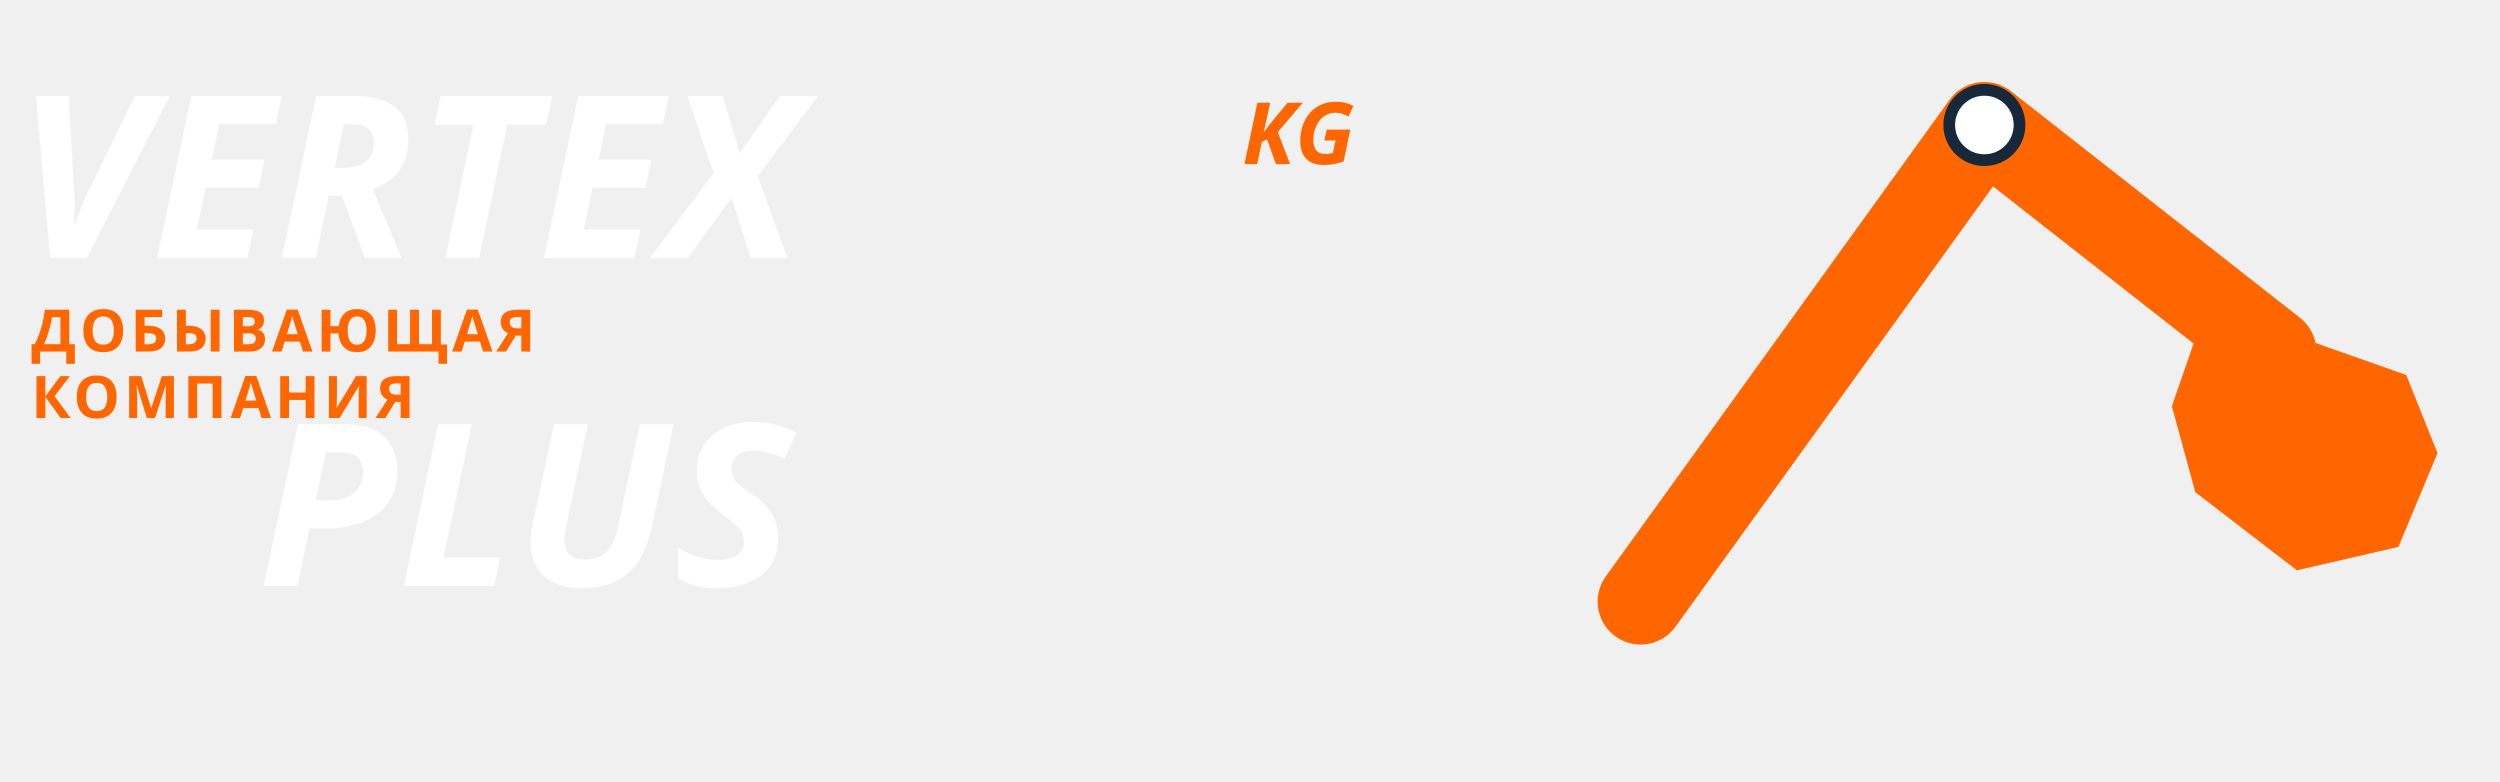
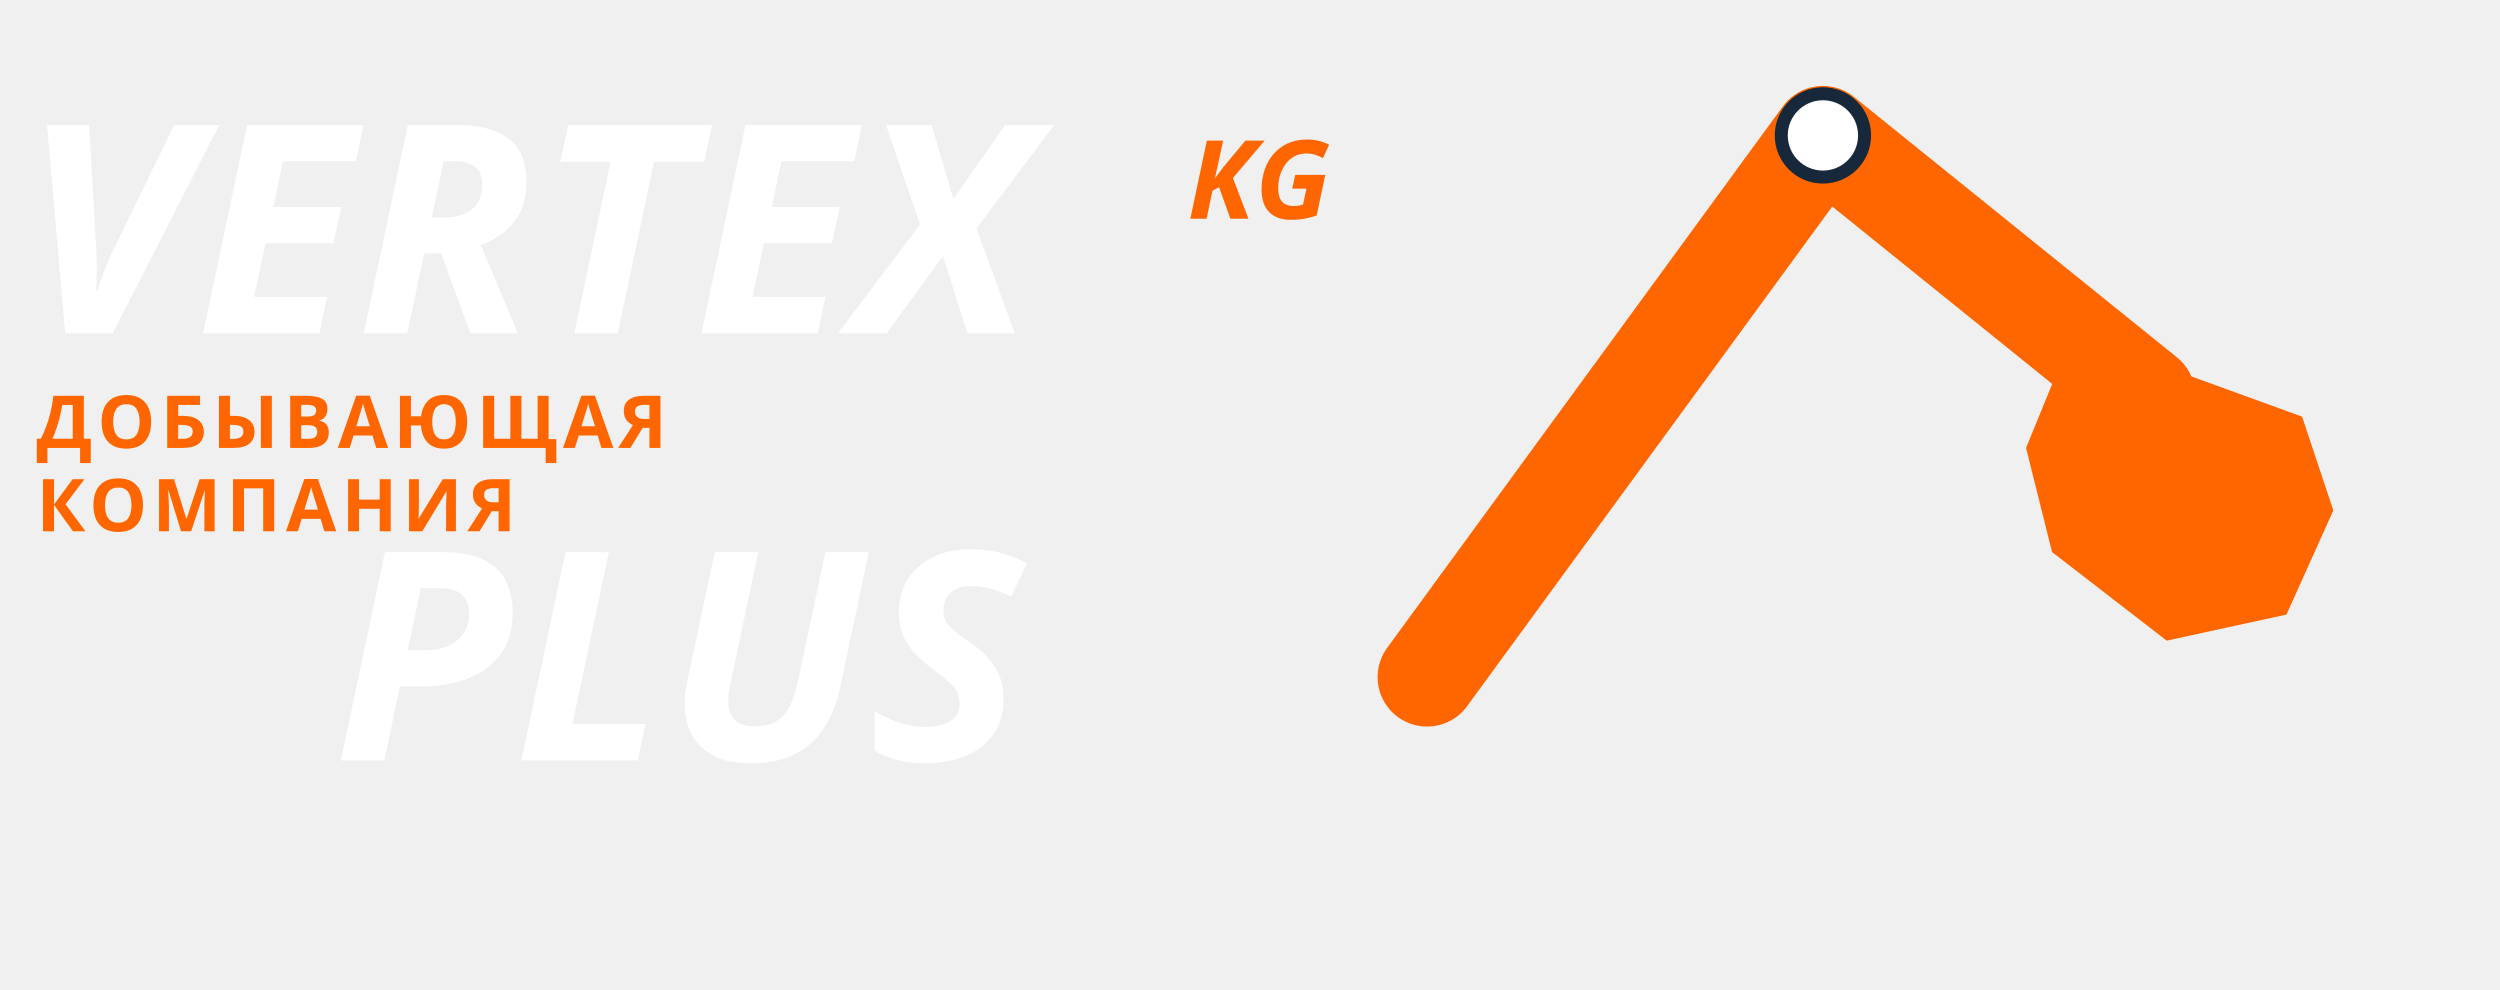
- <svg xmlns="http://www.w3.org/2000/svg" viewBox="0 0 640 200" fill="none" role="img" aria-labelledby="vertexLogoWhiteTitle">
+ <svg xmlns="http://www.w3.org/2000/svg" viewBox="0 0 480 190" fill="none" role="img" aria-labelledby="vertexLogoWhiteTitle">
  <g font-family="Oswald, 'Arial Narrow', sans-serif" font-weight="700">
-     <text x="4" y="66" font-size="58" letter-spacing="0.5" font-style="italic" fill="#FFFFFF">VERTEX</text>
-     <text x="318" y="42" font-size="22" letter-spacing="0.5" font-style="italic" fill="#FF6600">KG</text>
-     <text x="66" y="150" font-size="58" letter-spacing="0.5" font-style="italic" fill="#FFFFFF">PLUS</text>
+     <text x="4" y="64" font-size="56" letter-spacing="0.5" font-style="italic" fill="#FFFFFF">VERTEX</text>
+     <text x="228" y="42" font-size="21" letter-spacing="0.5" font-style="italic" fill="#FF6600">KG</text>
+     <text x="64" y="146" font-size="56" letter-spacing="0.5" font-style="italic" fill="#FFFFFF">PLUS</text>
  </g>
  <g font-family="Oswald, sans-serif" font-weight="600" letter-spacing="1">
-     <text x="8" y="90" font-size="15" fill="#FF6600">ДОБЫВАЮЩАЯ</text>
-     <text x="8" y="107" font-size="15" fill="#FF6600">КОМПАНИЯ</text>
+     <text x="7" y="86" font-size="14" fill="#FF6600">ДОБЫВАЮЩАЯ</text>
+     <text x="7" y="102" font-size="14" fill="#FF6600">КОМПАНИЯ</text>
  </g>
-   <g transform="translate(410,4)">
-     <path d="M10 150 L98 28 L172 86" stroke="#FF6600" stroke-width="22" stroke-linecap="round" stroke-linejoin="round" fill="none" />
-     <path d="M155 74 L206 92 L214 112 L204 136 L178 142 L152 122 L146 100 Z" fill="#FF6600" />
-     <circle cx="98" cy="28" r="9" fill="#FFFFFF" stroke="#16283A" stroke-width="3" />
+   <g transform="translate(266,2)">
+     <path d="M8 128 L84 24 L146 74" stroke="#FF6600" stroke-width="19" stroke-linecap="round" stroke-linejoin="round" fill="none" />
+     <path d="M132 62 L176 78 L182 96 L173 116 L150 121 L128 104 L123 84 Z" fill="#FF6600" />
+     <circle cx="84" cy="24" r="8" fill="#FFFFFF" stroke="#16283A" stroke-width="2.5" />
  </g>
</svg>
